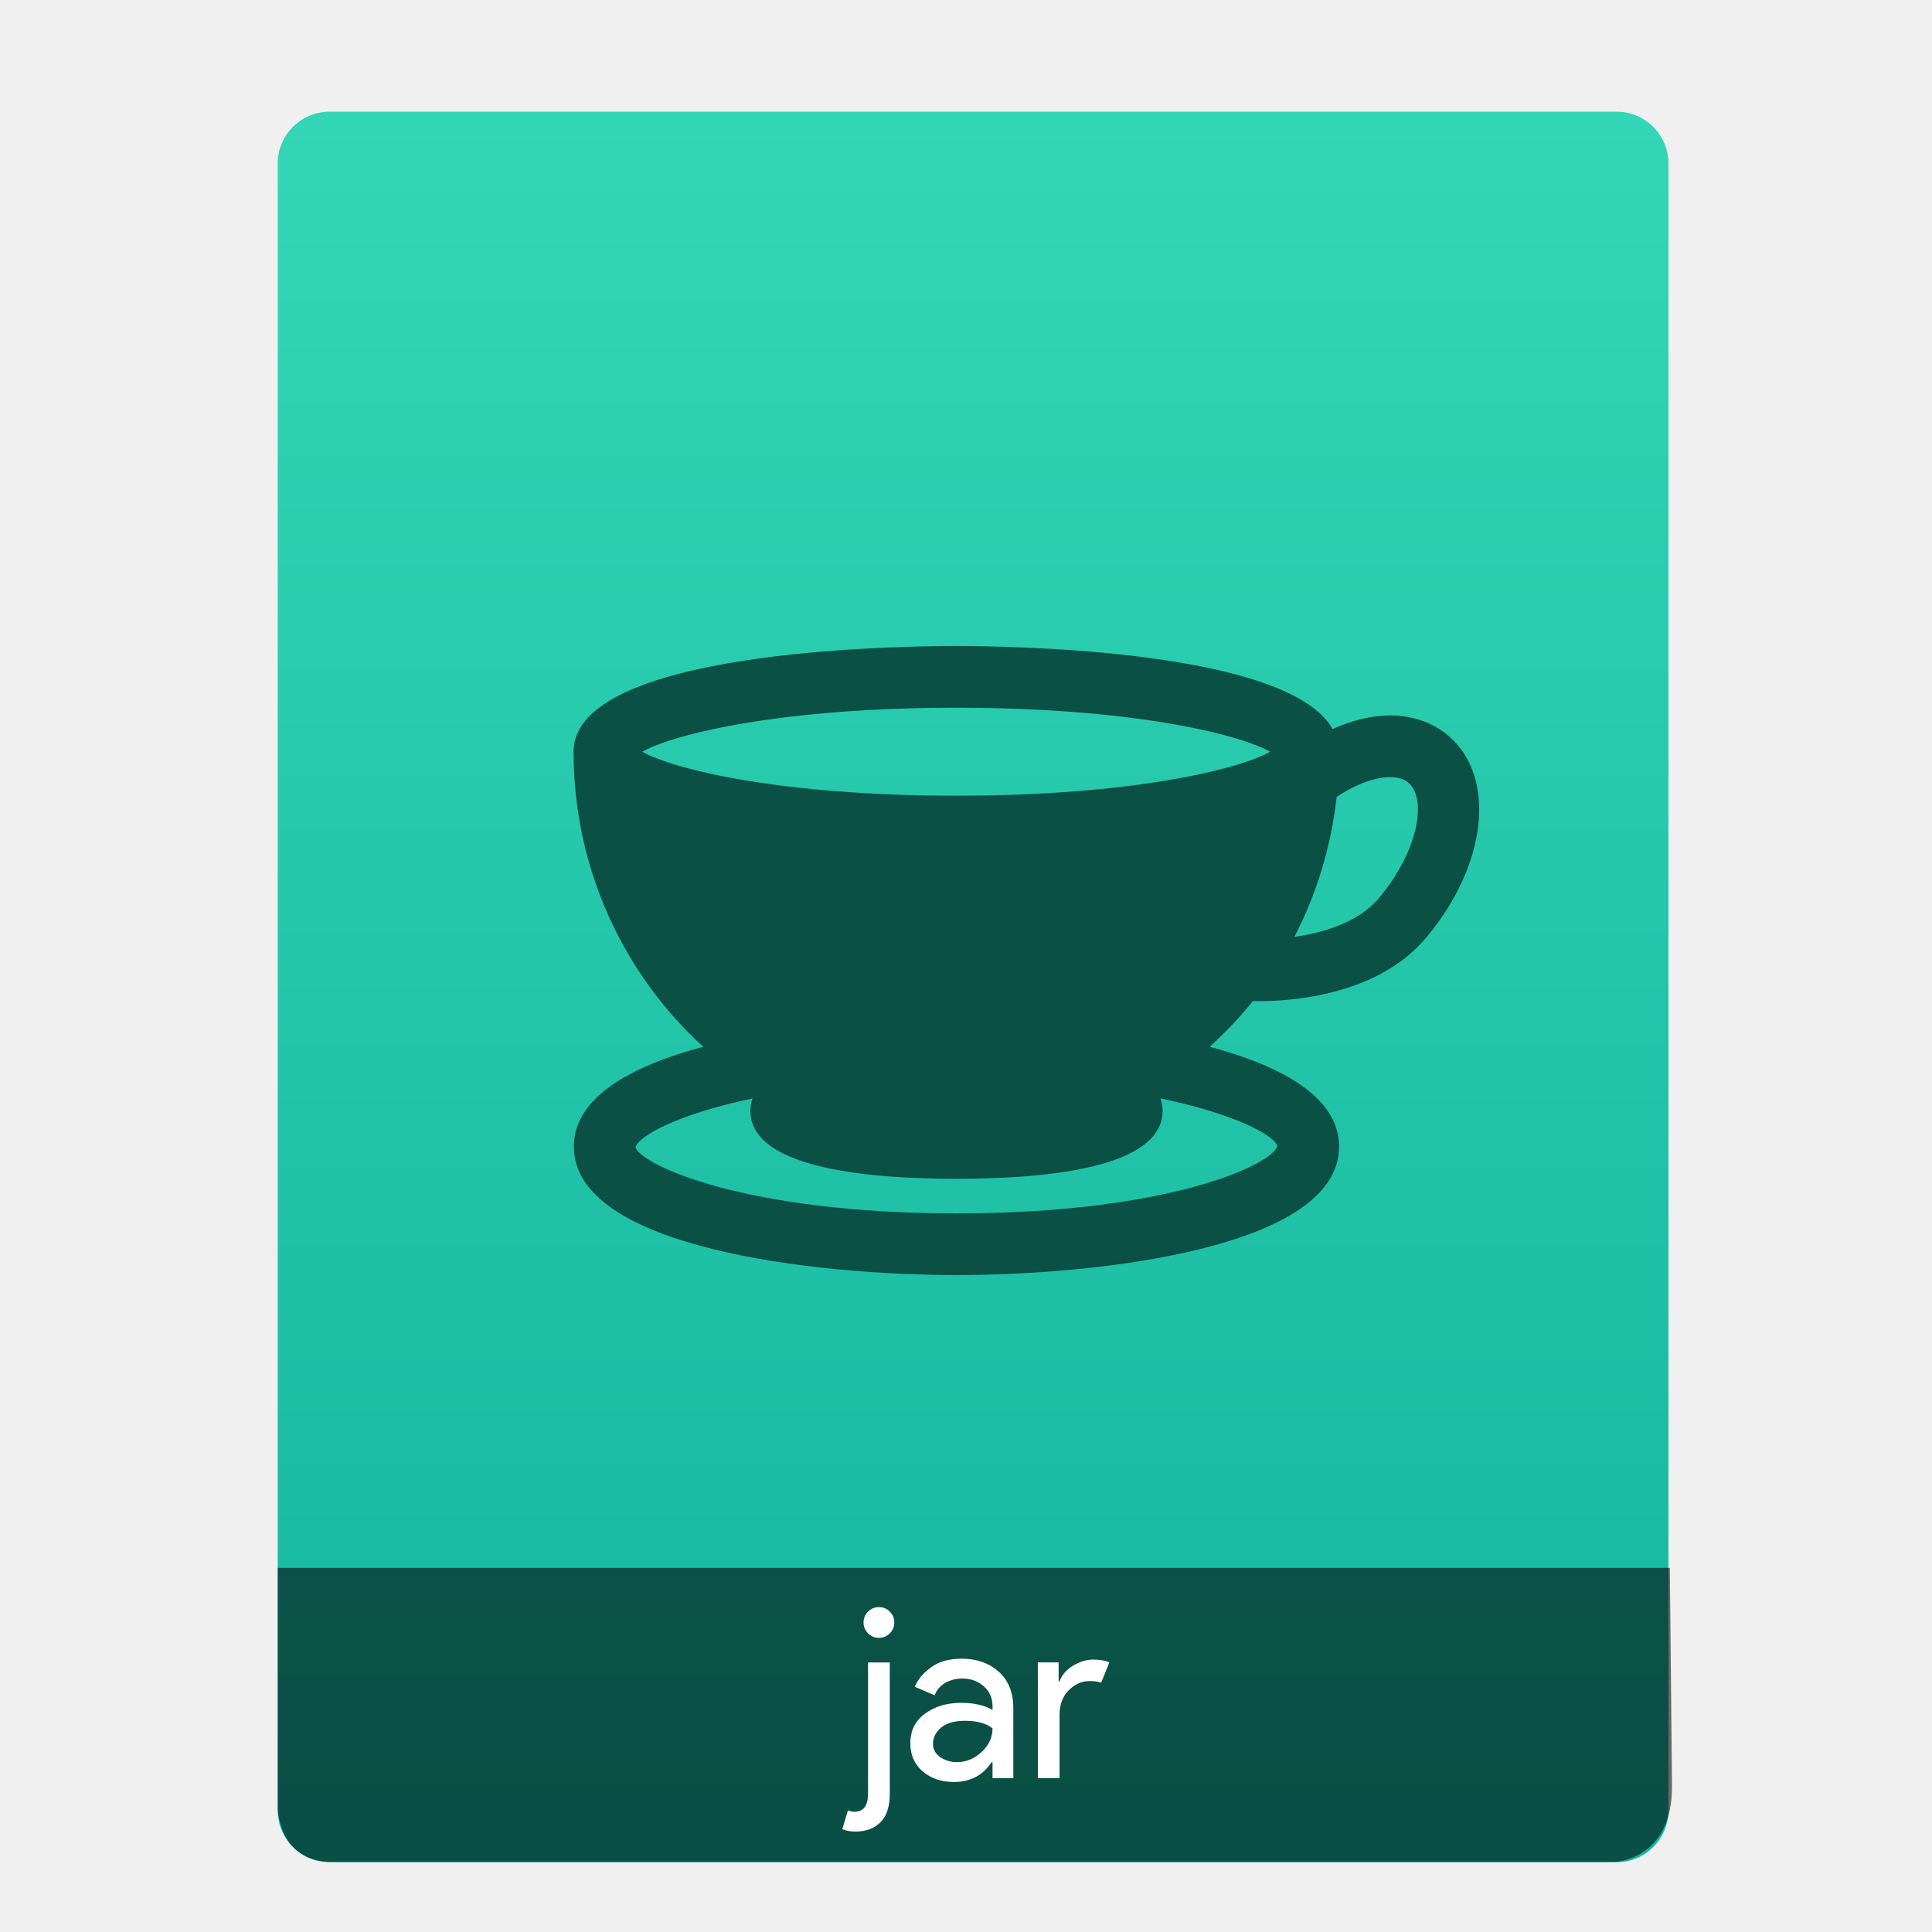
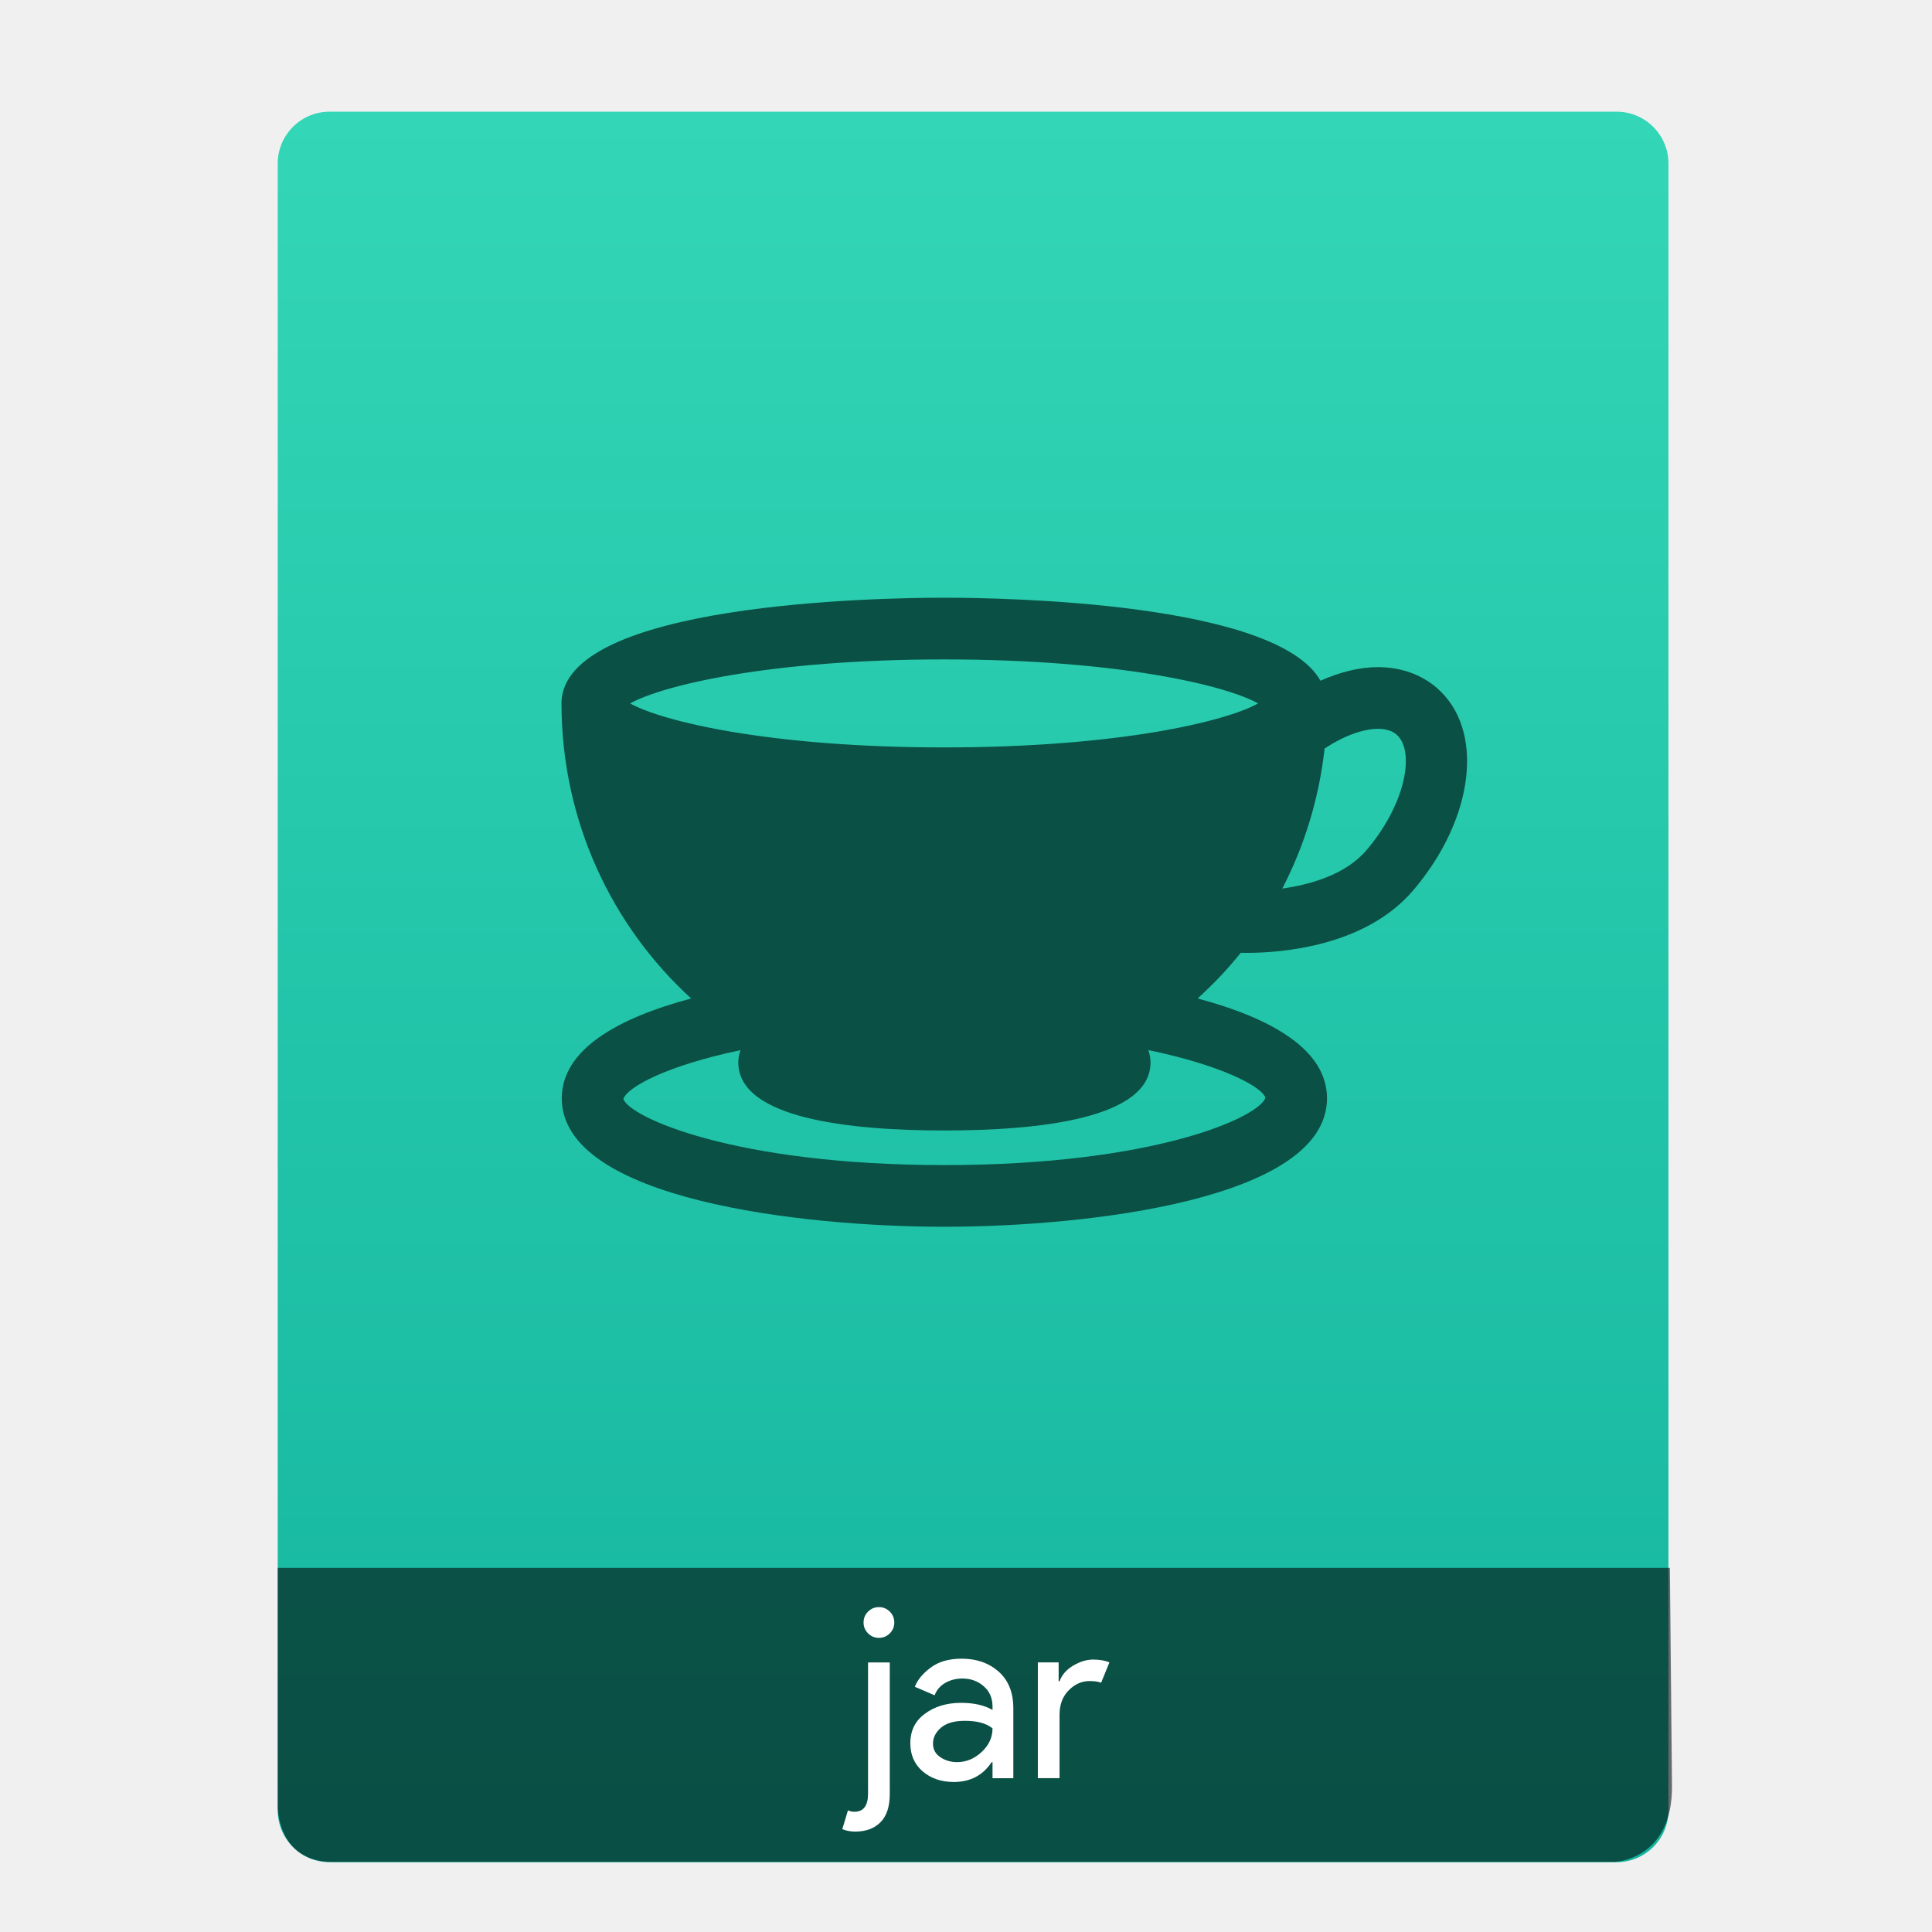
<svg xmlns="http://www.w3.org/2000/svg" xmlns:ns2="http://www.openswatchbook.org/uri/2009/osb" xmlns:xlink="http://www.w3.org/1999/xlink" viewBox="0 0 64 64" id="svg2" version="1.1" width="64" height="64">
  <defs id="defs4">
    <linearGradient xlink:href="#linearGradient4422" id="linearGradient4190-9" x1="375.571" y1="543.798" x2="375.571" y2="517.798" gradientUnits="userSpaceOnUse" gradientTransform="matrix(2.193794,0,0,2.230305,-398.0263,-639.9039)" />
    <linearGradient id="linearGradient4422">
      <stop id="stop4424" offset="0" style="stop-color:#14b59e;stop-opacity:1" />
      <stop id="stop4426" offset="1" style="stop-color:#33d6b6;stop-opacity:1" />
    </linearGradient>
    <linearGradient id="linearGradient4207" ns2:paint="gradient">
      <stop style="stop-color:#3498db;stop-opacity:1;" offset="0" id="stop3371" />
      <stop style="stop-color:#3498db;stop-opacity:0;" offset="1" id="stop3373" />
    </linearGradient>
  </defs>
  <g transform="translate(-392.9882,-511.2779)" id="layer1">
    <g transform="translate(0.4198824,0.03484499)" id="layer1-3">
      <rect style="opacity:0.997;fill:url(#linearGradient4190-9);fill-opacity:1.0;stroke:none;stroke-width:0.104;stroke-linecap:round;stroke-linejoin:round;stroke-miterlimit:4;stroke-dasharray:none;stroke-opacity:1" id="rect4182-2" width="46.07" height="57.988" x="401.768" y="514.943" ry="1.719" />
      <path style="opacity:0.565;fill:#000000;fill-opacity:1;fill-rule:evenodd;stroke:none;stroke-width:1px;stroke-linecap:butt;stroke-linejoin:miter;stroke-opacity:1" d="m 401.768,563.181 -4e-5,7.904 c 0,0 -0.022,1.836 1.81,1.836 l 42.462,0 c 0,0 1.939,-0.044 1.915,-2.528 l -0.07,-7.212 z" id="path4302" />
      <g style="font-style:normal;font-weight:normal;font-size:7.827px;line-height:125%;font-family:sans-serif;letter-spacing:0px;word-spacing:0px;fill:#ffffff;fill-opacity:1;stroke:none;stroke-width:1px;stroke-linecap:butt;stroke-linejoin:miter;stroke-opacity:1" id="text4304">
        <path d="m 422.044,565.35 q -0.149,0.149 -0.36,0.149 -0.211,0 -0.36,-0.149 -0.149,-0.149 -0.149,-0.36 0,-0.211 0.149,-0.36 0.149,-0.149 0.36,-0.149 0.211,0 0.36,0.149 0.149,0.149 0.149,0.36 0,0.211 -0.149,0.36 z m -1.151,6.567 q -0.211,0 -0.423,-0.078 l 0.188,-0.626 q 0.102,0.047 0.211,0.047 0.454,0 0.454,-0.595 l 0,-4.352 0.72,0 0,4.352 q 0,0.634 -0.305,0.939 -0.305,0.313 -0.845,0.313 z" style="font-style:normal;font-variant:normal;font-weight:normal;font-stretch:normal;font-family:'Product Sans';-inkscape-font-specification:'Product Sans';fill:#ffffff;fill-opacity:1" id="path4162" />
        <path d="m 424.156,570.273 q -0.61,0 -1.025,-0.352 -0.407,-0.352 -0.407,-0.931 0,-0.626 0.485,-0.978 0.485,-0.36 1.197,-0.36 0.634,0 1.041,0.235 l 0,-0.11 q 0,-0.423 -0.29,-0.673 -0.29,-0.258 -0.712,-0.258 -0.313,0 -0.571,0.149 -0.25,0.149 -0.344,0.407 l -0.657,-0.282 q 0.133,-0.344 0.524,-0.634 0.391,-0.297 1.033,-0.297 0.736,0 1.221,0.43 0.485,0.43 0.485,1.213 l 0,2.317 -0.689,0 0,-0.532 -0.031,0 q -0.43,0.657 -1.26,0.657 z m 0.117,-0.657 q 0.446,0 0.806,-0.329 0.368,-0.337 0.368,-0.79 -0.305,-0.25 -0.916,-0.25 -0.524,0 -0.79,0.227 -0.266,0.227 -0.266,0.532 0,0.282 0.243,0.446 0.243,0.164 0.556,0.164 z" style="font-style:normal;font-variant:normal;font-weight:normal;font-stretch:normal;font-family:'Product Sans';-inkscape-font-specification:'Product Sans';fill:#ffffff;fill-opacity:1" id="path4164" />
        <path d="m 427.668,570.147 -0.72,0 0,-3.835 0.689,0 0,0.626 0.031,0 q 0.11,-0.313 0.446,-0.517 0.344,-0.203 0.665,-0.203 0.321,0 0.54,0.094 l -0.274,0.673 q -0.141,-0.055 -0.384,-0.055 -0.391,0 -0.697,0.313 -0.297,0.305 -0.297,0.806 l 0,2.098 z" style="font-style:normal;font-variant:normal;font-weight:normal;font-stretch:normal;font-family:'Product Sans';-inkscape-font-specification:'Product Sans';fill:#ffffff;fill-opacity:1" id="path4166" />
      </g>
-       <path id="cup-3" style="fill:#0a5045;fill-opacity:1" d="m 434.069,544.405 c 0.058,10e-4 0.111,0.003 0.194,0.003 1.129,0 3.926,-0.202 5.52,-2.071 2.041,-2.394 2.378,-5.345 0.769,-6.718 -0.519,-0.442 -1.19,-0.676 -1.941,-0.676 -0.609,0 -1.257,0.163 -1.9,0.45 -1.464,-2.606 -10.523,-2.75 -12.467,-2.75 -2.117,6e-5 -12.673,0.169 -12.675,3.5 l 0,5.4e-4 c 0,0 0,0 0,5.5e-4 l 0,5.5e-4 c 0,3.89 1.669,7.379 4.295,9.774 -2.437,0.651 -4.286,1.692 -4.286,3.308 0,3.358 7.967,4.254 12.675,4.254 4.707,0 12.674,-0.896 12.674,-4.254 0,-1.616 -1.85,-2.658 -4.286,-3.308 0.513,-0.467 0.995,-0.968 1.429,-1.514 z m 5.157,-7.231 c 0.623,0.53 0.328,2.284 -0.996,3.838 -0.692,0.809 -1.861,1.135 -2.784,1.266 0.731,-1.412 1.216,-2.978 1.401,-4.637 0.667,-0.445 1.307,-0.654 1.766,-0.654 0.262,0 0.469,0.063 0.614,0.187 z m -14.982,-2.487 c 5.785,0 9.343,0.865 10.4,1.458 -1.057,0.593 -4.616,1.457 -10.4,1.457 -5.786,0 -9.344,-0.865 -10.402,-1.457 1.057,-0.593 4.616,-1.458 10.402,-1.458 z m 10.643,14.518 c -0.195,0.636 -3.645,2.233 -10.634,2.233 -6.989,0 -10.44,-1.597 -10.634,-2.19 0.116,-0.379 1.395,-1.096 3.878,-1.617 -0.043,0.127 -0.072,0.26 -0.072,0.405 0,1.865 3.713,2.256 6.829,2.256 3.114,0 6.827,-0.391 6.827,-2.256 0,-0.145 -0.03,-0.279 -0.073,-0.408 2.484,0.516 3.764,1.224 3.879,1.577 z" />
+       <path id="cup-3" style="fill:#0a5045;fill-opacity:1" d="m 433.669,542.805 c 0.058,10e-4 0.111,0.003 0.194,0.003 1.129,0 3.926,-0.202 5.52,-2.071 2.041,-2.394 2.378,-5.345 0.769,-6.718 -0.519,-0.442 -1.19,-0.676 -1.941,-0.676 -0.609,0 -1.257,0.163 -1.9,0.45 -1.464,-2.606 -10.523,-2.75 -12.467,-2.75 -2.117,6e-5 -12.673,0.169 -12.675,3.5 l 0,5.4e-4 c 0,0 0,0 0,5.5e-4 l 0,5.5e-4 c 0,3.89 1.669,7.379 4.295,9.774 -2.437,0.651 -4.286,1.692 -4.286,3.308 0,3.358 7.967,4.254 12.675,4.254 4.707,0 12.674,-0.896 12.674,-4.254 0,-1.616 -1.85,-2.658 -4.286,-3.308 0.513,-0.467 0.995,-0.968 1.429,-1.514 z m 5.157,-7.231 c 0.623,0.53 0.328,2.284 -0.996,3.838 -0.692,0.809 -1.861,1.135 -2.784,1.266 0.731,-1.412 1.216,-2.978 1.401,-4.637 0.667,-0.445 1.307,-0.654 1.766,-0.654 0.262,0 0.469,0.063 0.614,0.187 z m -14.982,-2.487 c 5.785,0 9.343,0.865 10.4,1.458 -1.057,0.593 -4.616,1.457 -10.4,1.457 -5.786,0 -9.344,-0.865 -10.402,-1.457 1.057,-0.593 4.616,-1.458 10.402,-1.458 z m 10.643,14.518 c -0.195,0.636 -3.645,2.233 -10.634,2.233 -6.989,0 -10.44,-1.597 -10.634,-2.19 0.116,-0.379 1.395,-1.096 3.878,-1.617 -0.043,0.127 -0.072,0.26 -0.072,0.405 0,1.865 3.713,2.256 6.829,2.256 3.114,0 6.827,-0.391 6.827,-2.256 0,-0.145 -0.03,-0.279 -0.073,-0.408 2.484,0.516 3.764,1.224 3.879,1.577 z" />
    </g>
  </g>
</svg>
